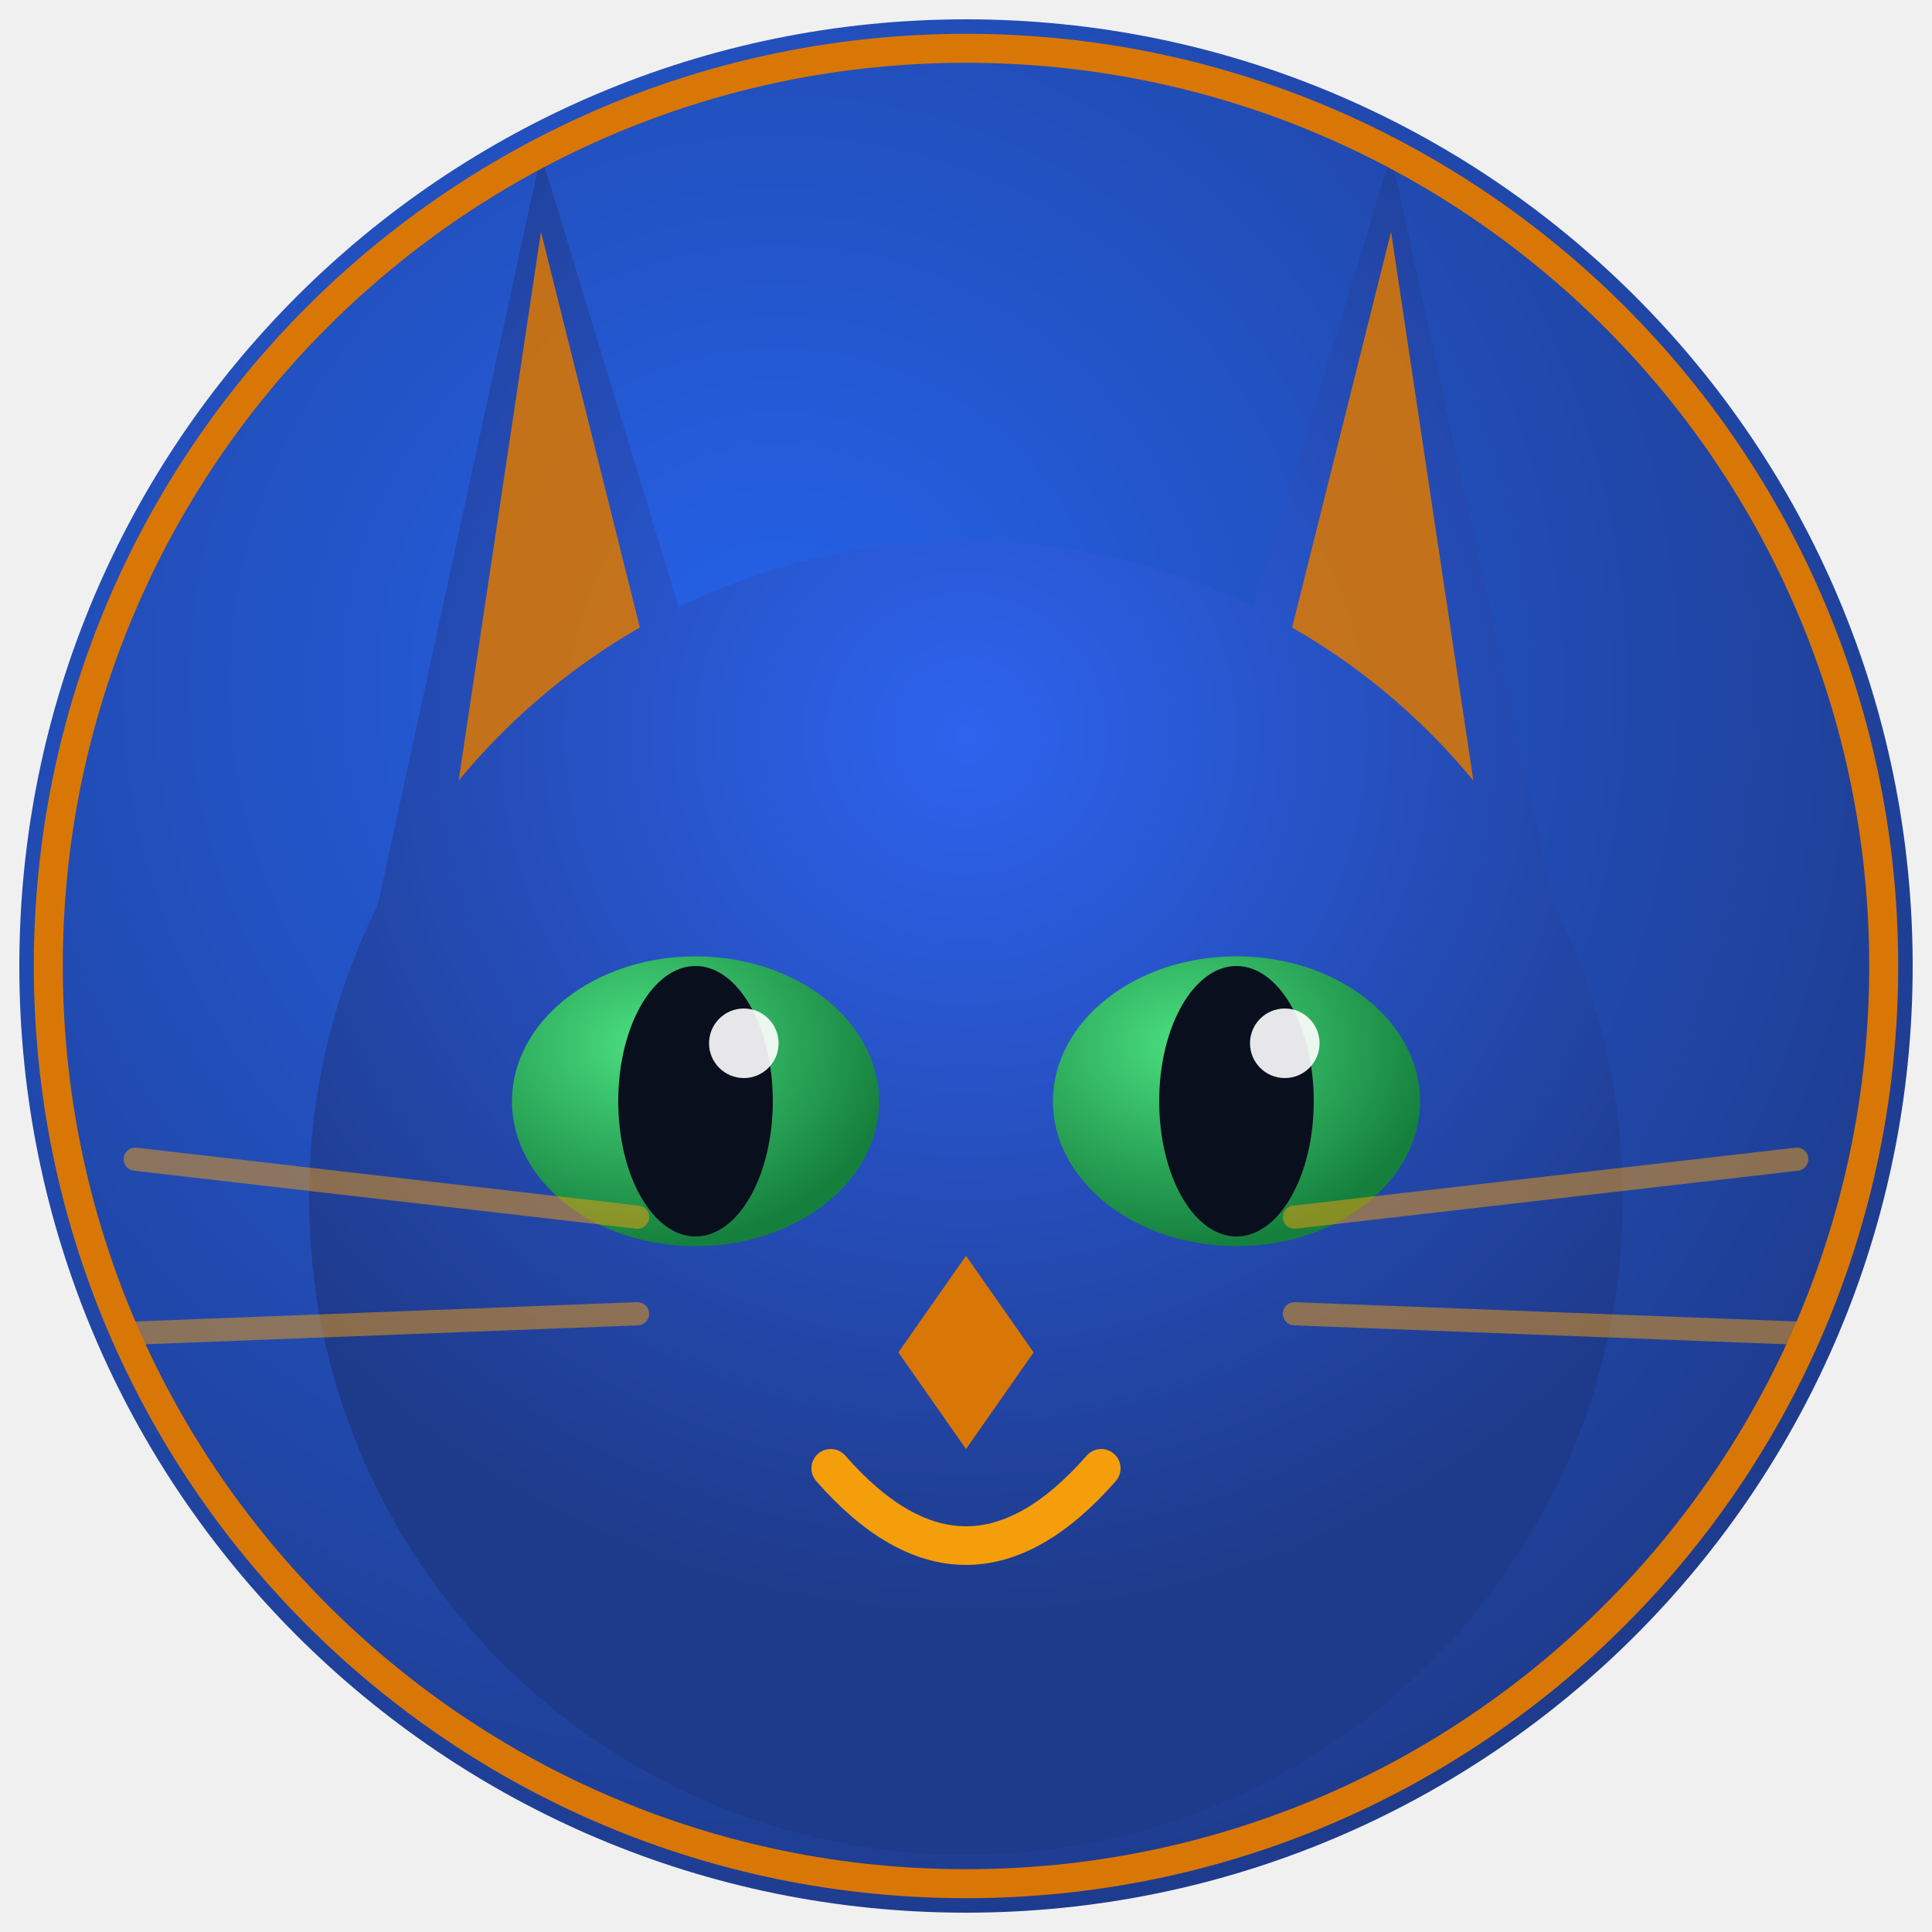
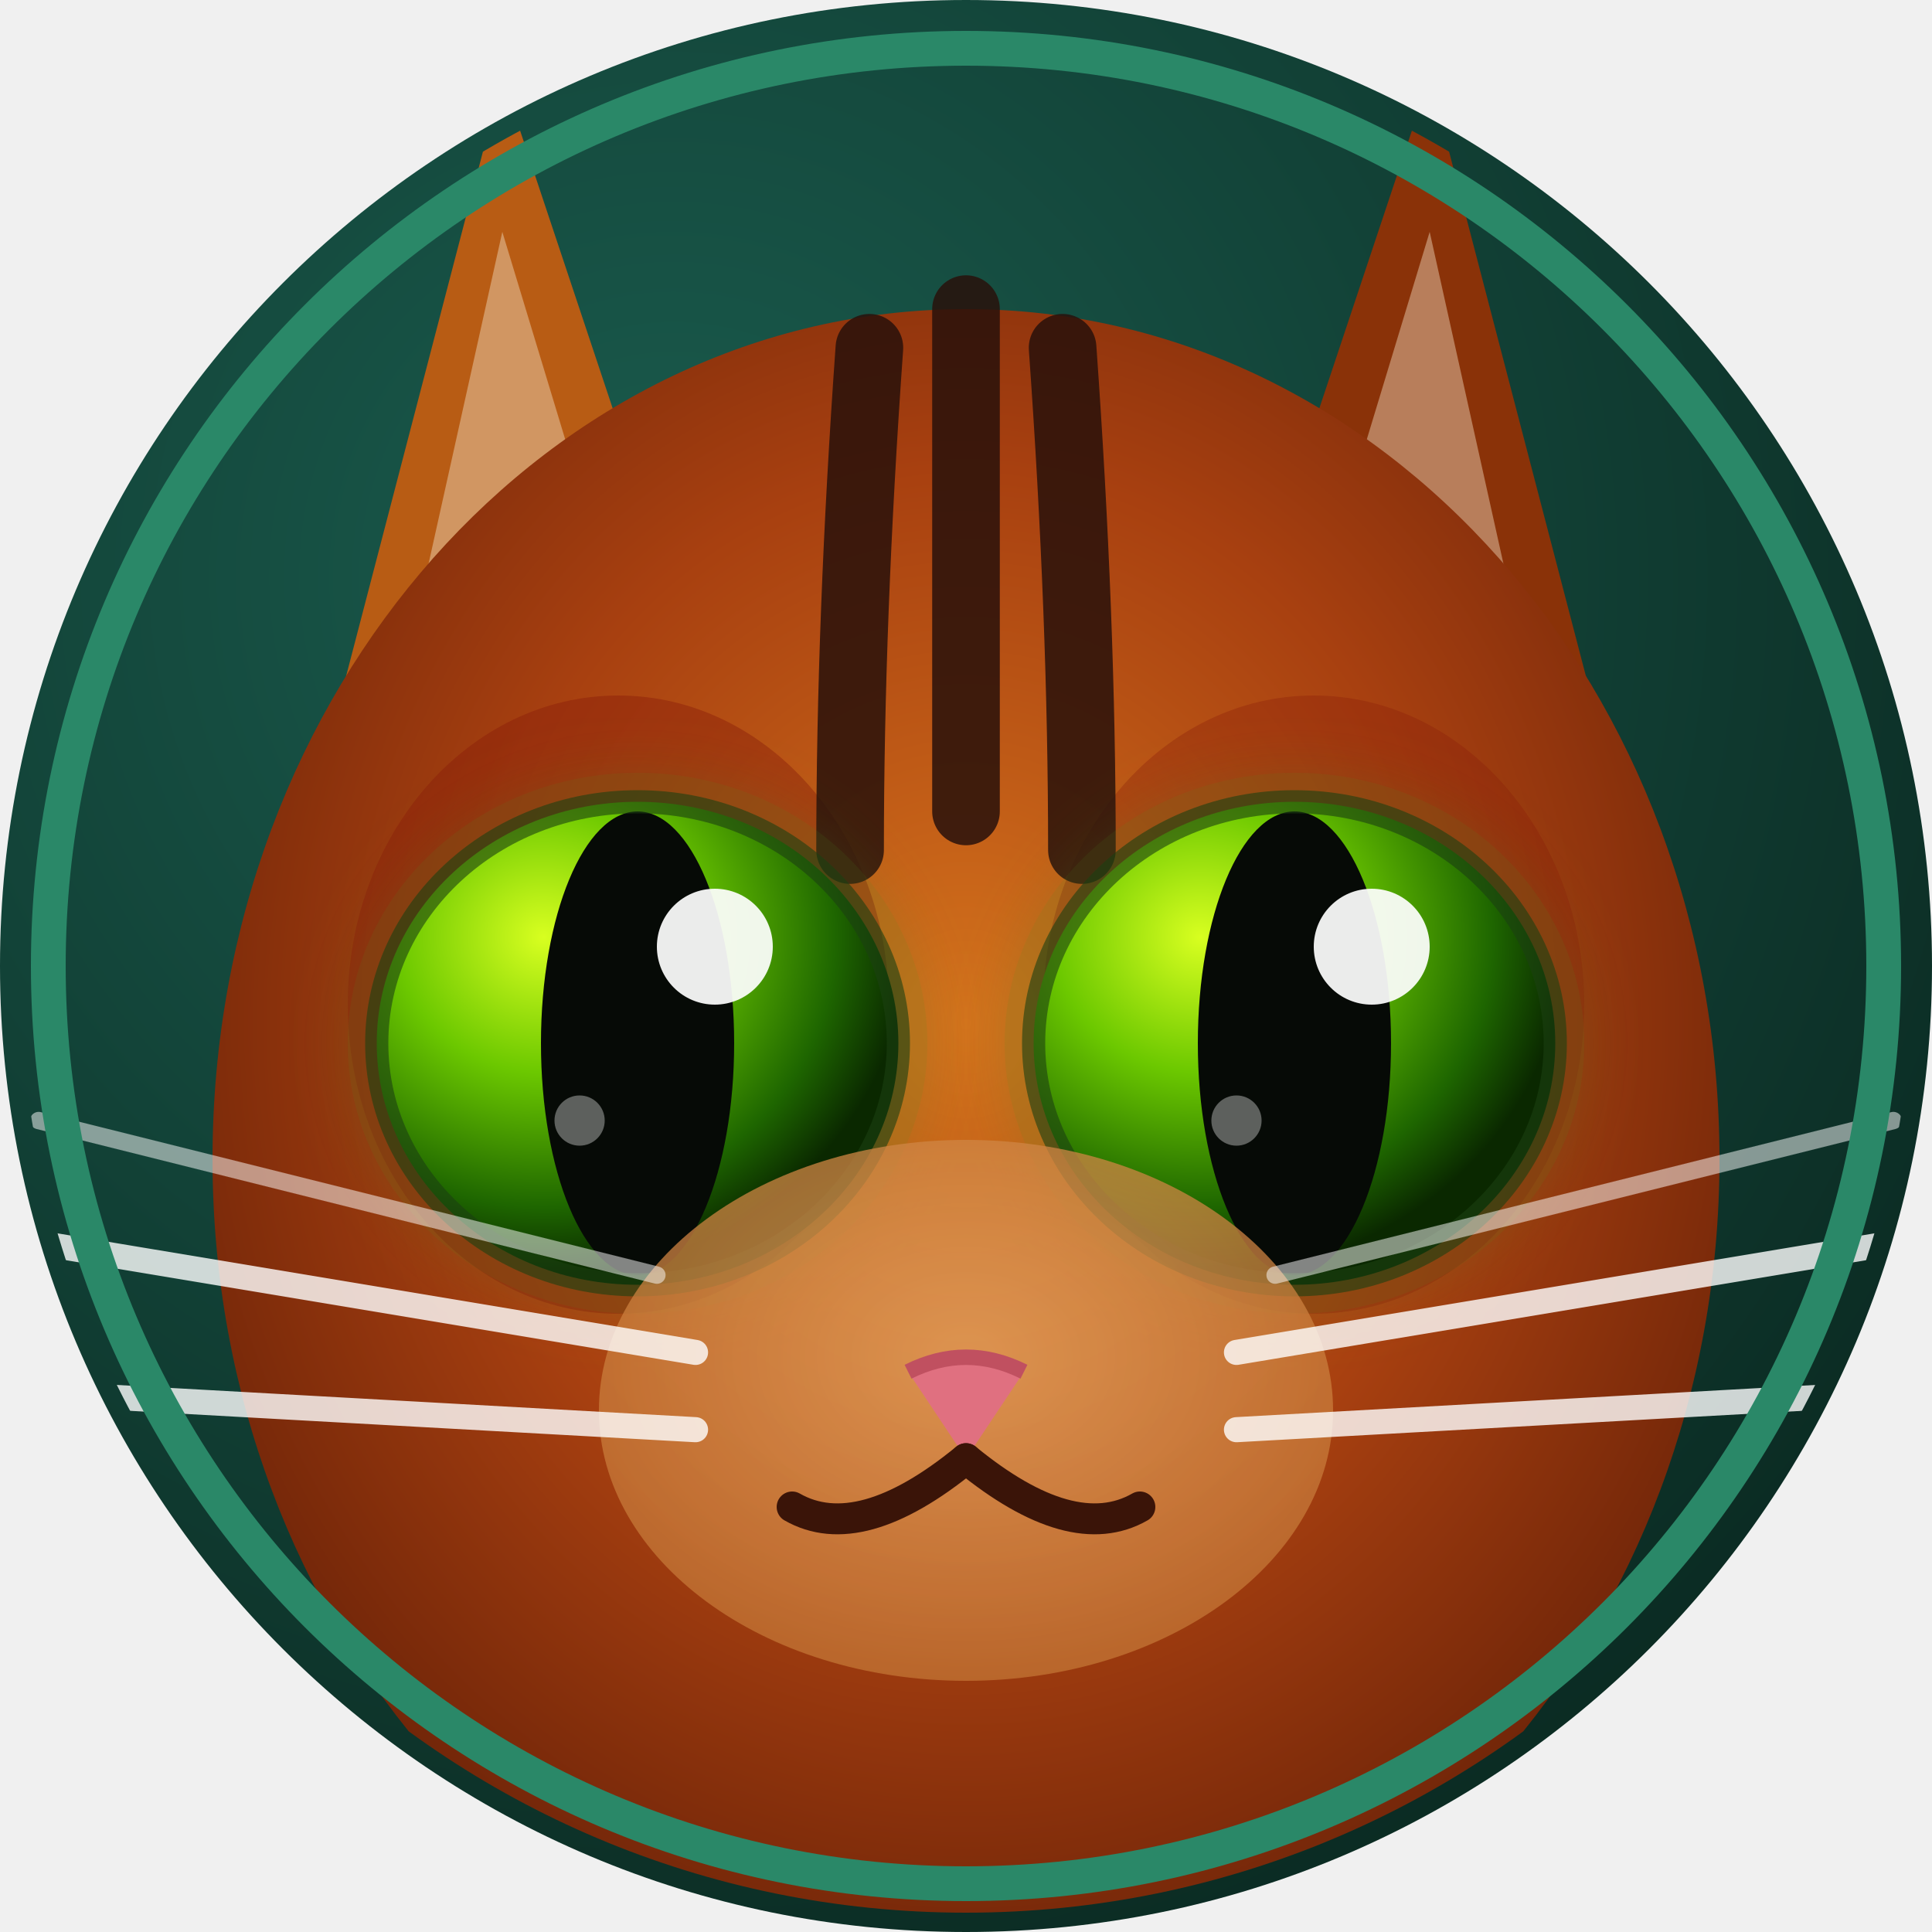
<svg xmlns="http://www.w3.org/2000/svg" viewBox="0 0 100 100">
  <defs>
-     <clipPath id="logoClip">
+     <clipPath id="clip">
      <circle cx="50" cy="50" r="49" />
    </clipPath>
-     <radialGradient id="bgGrad" cx="40%" cy="35%" r="70%">
-       <stop offset="0%" stop-color="#2563eb" />
-       <stop offset="100%" stop-color="#1e3a8a" />
+     <radialGradient id="bg" cx="35%" cy="30%" r="80%">
+       <stop offset="0%" stop-color="#1a5c4e" />
+       <stop offset="100%" stop-color="#0a2820" />
    </radialGradient>
-     <radialGradient id="catGrad" cx="50" cy="38" r="46" gradientUnits="userSpaceOnUse">
-       <stop offset="0%" stop-color="#2d63ee" />
-       <stop offset="100%" stop-color="#1e3a8a" />
+     <radialGradient id="face" cx="50%" cy="42%" r="60%">
+       <stop offset="0%" stop-color="#d4721c" />
+       <stop offset="55%" stop-color="#a84010" />
+       <stop offset="100%" stop-color="#6a2208" />
    </radialGradient>
-     <radialGradient id="eyeGrad" cx="35%" cy="30%" r="70%">
-       <stop offset="0%" stop-color="#4ade80" />
-       <stop offset="100%" stop-color="#15803d" />
+     <radialGradient id="muzzle" cx="50%" cy="40%" r="65%">
+       <stop offset="0%" stop-color="#e8a864" />
+       <stop offset="100%" stop-color="#c07030" />
    </radialGradient>
+     <radialGradient id="iris" cx="32%" cy="28%" r="70%">
+       <stop offset="0%" stop-color="#d8ff20" />
+       <stop offset="40%" stop-color="#6cc800" />
+       <stop offset="80%" stop-color="#1e6600" />
+       <stop offset="100%" stop-color="#0a2800" />
+     </radialGradient>
+     <filter id="glow">
+       <feGaussianBlur stdDeviation="1.5" result="blur" />
+       <feMerge>
+         <feMergeNode in="blur" />
+         <feMergeNode in="SourceGraphic" />
+       </feMerge>
+     </filter>
  </defs>
-   <circle cx="50" cy="50" r="49" fill="url(#bgGrad)" />
-   <g clip-path="url(#logoClip)">
-     <path d="M 18 54 L 28 8 L 42 54 Z" fill="url(#catGrad)" />
-     <path d="M 22 52 L 28 12 L 38 52 Z" fill="#d97706" opacity="0.88" />
-     <path d="M 58 54 L 72 8 L 82 54 Z" fill="url(#catGrad)" />
-     <path d="M 62 52 L 72 12 L 78 52 Z" fill="#d97706" opacity="0.88" />
-     <circle cx="50" cy="62" r="34" fill="url(#catGrad)" />
-     <ellipse cx="36" cy="57" rx="9.5" ry="7.5" fill="url(#eyeGrad)" />
-     <ellipse cx="36" cy="57" rx="4" ry="7" fill="#0a0f1e" />
-     <circle cx="38.5" cy="54" r="1.8" fill="white" opacity="0.9" />
-     <ellipse cx="64" cy="57" rx="9.5" ry="7.5" fill="url(#eyeGrad)" />
-     <ellipse cx="64" cy="57" rx="4" ry="7" fill="#0a0f1e" />
-     <circle cx="66.5" cy="54" r="1.8" fill="white" opacity="0.9" />
-     <path d="M 50 65 L 53.5 70 L 50 75 L 46.5 70 Z" fill="#d97706" />
-     <path d="M 43 76 Q 50 84 57 76" fill="none" stroke="#f59e0b" stroke-width="2" stroke-linecap="round" />
-     <line x1="7" y1="60" x2="33" y2="63" stroke="#f59e0b" stroke-width="1.2" opacity="0.5" stroke-linecap="round" />
-     <line x1="7" y1="69" x2="33" y2="68" stroke="#f59e0b" stroke-width="1.2" opacity="0.5" stroke-linecap="round" />
-     <line x1="93" y1="60" x2="67" y2="63" stroke="#f59e0b" stroke-width="1.2" opacity="0.5" stroke-linecap="round" />
-     <line x1="93" y1="69" x2="67" y2="68" stroke="#f59e0b" stroke-width="1.2" opacity="0.5" stroke-linecap="round" />
+   <circle cx="50" cy="50" r="50" fill="url(#bg)" />
+   <g clip-path="url(#clip)">
+     <polygon points="14,50 26,4 40,46" fill="#b85c14" />
+     <polygon points="18,48 26,12 36,45" fill="#f0dcc0" opacity="0.45" />
+     <polygon points="60,46 74,4 86,50" fill="#8a3208" />
+     <polygon points="64,45 74,12 82,48" fill="#f0dcc0" opacity="0.45" />
+     <ellipse cx="50" cy="60" rx="39" ry="44" fill="url(#face)" />
+     <ellipse cx="32" cy="52" rx="14" ry="16" fill="#8a1c08" opacity="0.45" />
+     <ellipse cx="68" cy="52" rx="14" ry="16" fill="#8a1c08" opacity="0.35" />
+     <path d="M45 18 Q44 32 44 44" stroke="#28100a" stroke-width="3.5" fill="none" stroke-linecap="round" opacity="0.85" />
+     <path d="M50 16 Q50 30 50 42" stroke="#28100a" stroke-width="3.5" fill="none" stroke-linecap="round" opacity="0.85" />
+     <path d="M55 18 Q56 32 56 44" stroke="#28100a" stroke-width="3.5" fill="none" stroke-linecap="round" opacity="0.85" />
+     <ellipse cx="33" cy="54" rx="15" ry="14" fill="#4a9020" opacity="0.18" filter="url(#glow)" />
+     <ellipse cx="67" cy="54" rx="15" ry="14" fill="#4a9020" opacity="0.18" filter="url(#glow)" />
+     <ellipse cx="33" cy="54" rx="13.5" ry="12.5" fill="url(#iris)" />
+     <ellipse cx="67" cy="54" rx="13.5" ry="12.5" fill="url(#iris)" />
+     <ellipse cx="33" cy="54" rx="5" ry="12" fill="#060a06" />
+     <ellipse cx="67" cy="54" rx="5" ry="12" fill="#060a06" />
+     <ellipse cx="33" cy="54" rx="13.5" ry="12.5" fill="none" stroke="#1a4010" stroke-width="1.2" opacity="0.6" />
+     <ellipse cx="67" cy="54" rx="13.5" ry="12.5" fill="none" stroke="#1a4010" stroke-width="1.2" opacity="0.6" />
+     <circle cx="37" cy="49" r="3" fill="white" opacity="0.92" />
+     <circle cx="71" cy="49" r="3" fill="white" opacity="0.92" />
+     <circle cx="30" cy="58" r="1.3" fill="white" opacity="0.35" />
+     <circle cx="64" cy="58" r="1.3" fill="white" opacity="0.35" />
+     <ellipse cx="50" cy="73" rx="19" ry="14" fill="url(#muzzle)" opacity="0.75" />
+     <path d="M47 71 Q50 69.5 53 71 L50 75.5 Z" fill="#e07080" />
+     <path d="M47 71 Q50 69.5 53 71" fill="none" stroke="#c05060" stroke-width="0.8" />
+     <path d="M50 75.5 Q44.5 80 41 78" fill="none" stroke="#3a1408" stroke-width="1.6" stroke-linecap="round" />
+     <path d="M50 75.5 Q55.5 80 59 78" fill="none" stroke="#3a1408" stroke-width="1.6" stroke-linecap="round" />
+     <line x1="0" y1="64" x2="36" y2="70" stroke="white" stroke-width="1.3" opacity="0.80" stroke-linecap="round" />
+     <line x1="0" y1="72" x2="36" y2="74" stroke="white" stroke-width="1.3" opacity="0.80" stroke-linecap="round" />
+     <line x1="2" y1="58" x2="34" y2="66" stroke="white" stroke-width="0.9" opacity="0.50" stroke-linecap="round" />
+     <line x1="100" y1="64" x2="64" y2="70" stroke="white" stroke-width="1.3" opacity="0.80" stroke-linecap="round" />
+     <line x1="100" y1="72" x2="64" y2="74" stroke="white" stroke-width="1.3" opacity="0.80" stroke-linecap="round" />
+     <line x1="98" y1="58" x2="66" y2="66" stroke="white" stroke-width="0.9" opacity="0.50" stroke-linecap="round" />
  </g>
-   <circle cx="50" cy="50" r="47.5" fill="none" stroke="#d97706" stroke-width="1.5" />
+   <circle cx="50" cy="50" r="47.5" fill="none" stroke="#2a8868" stroke-width="1.8" />
</svg>
